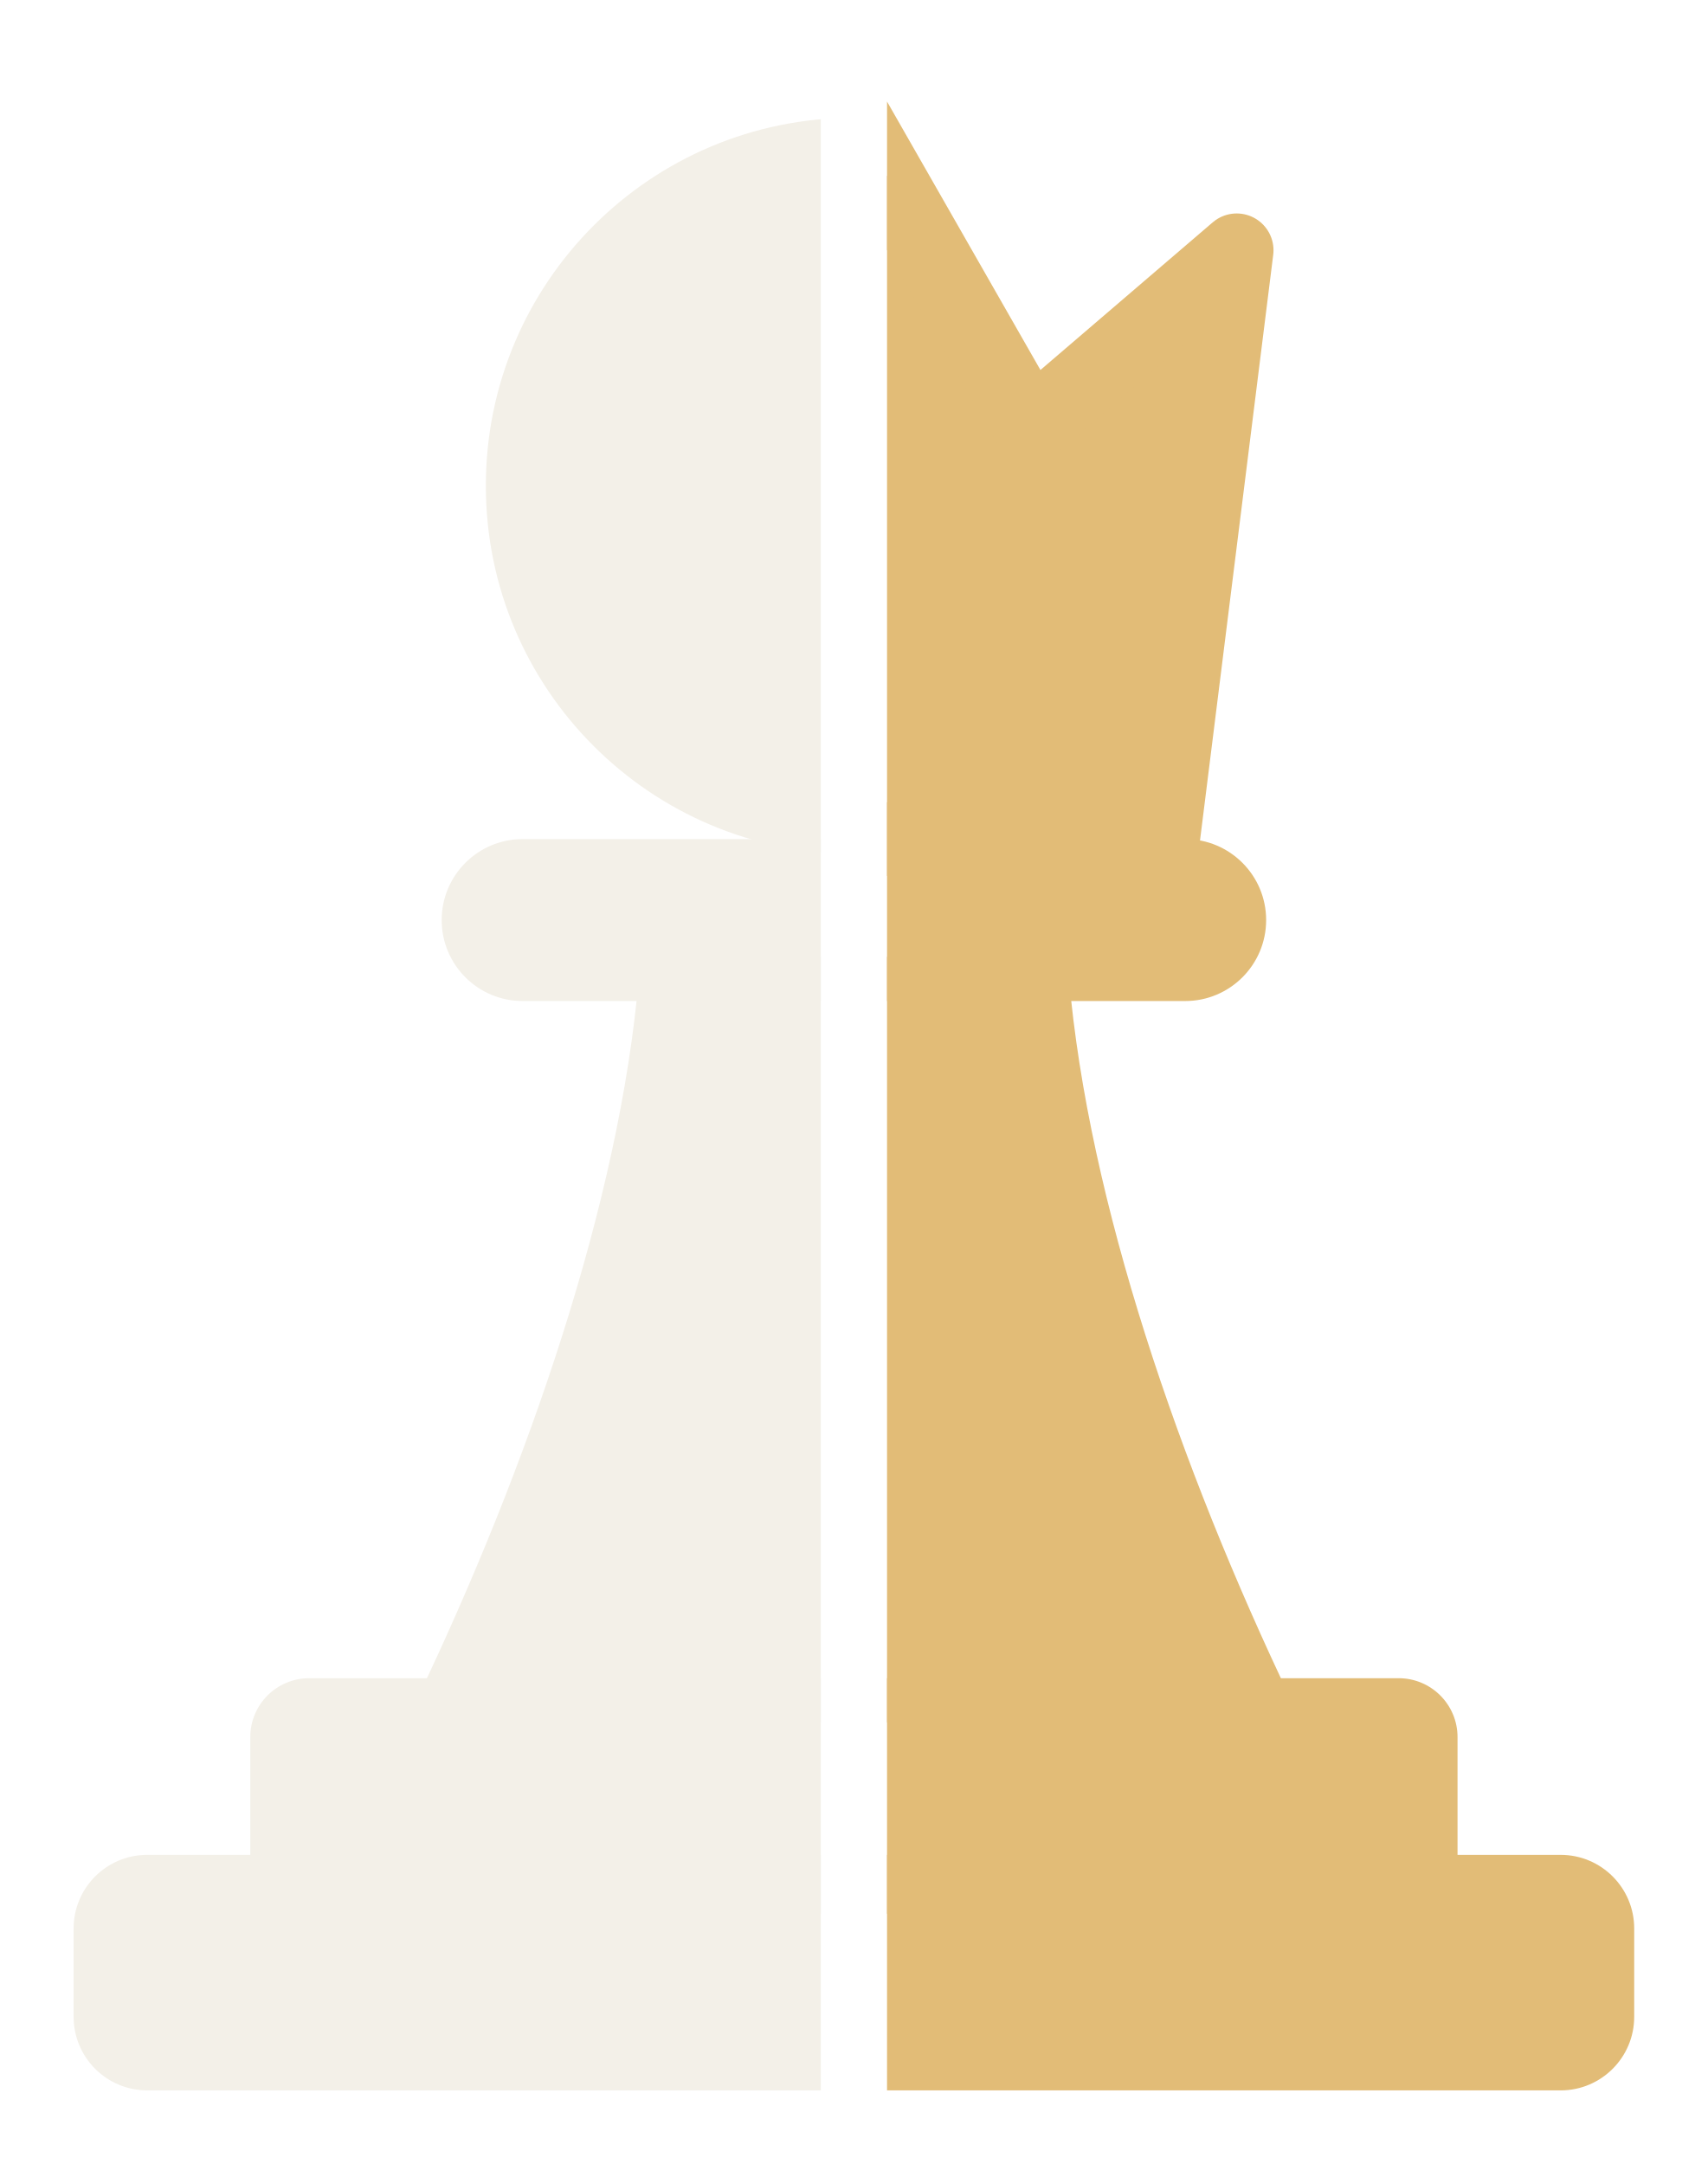
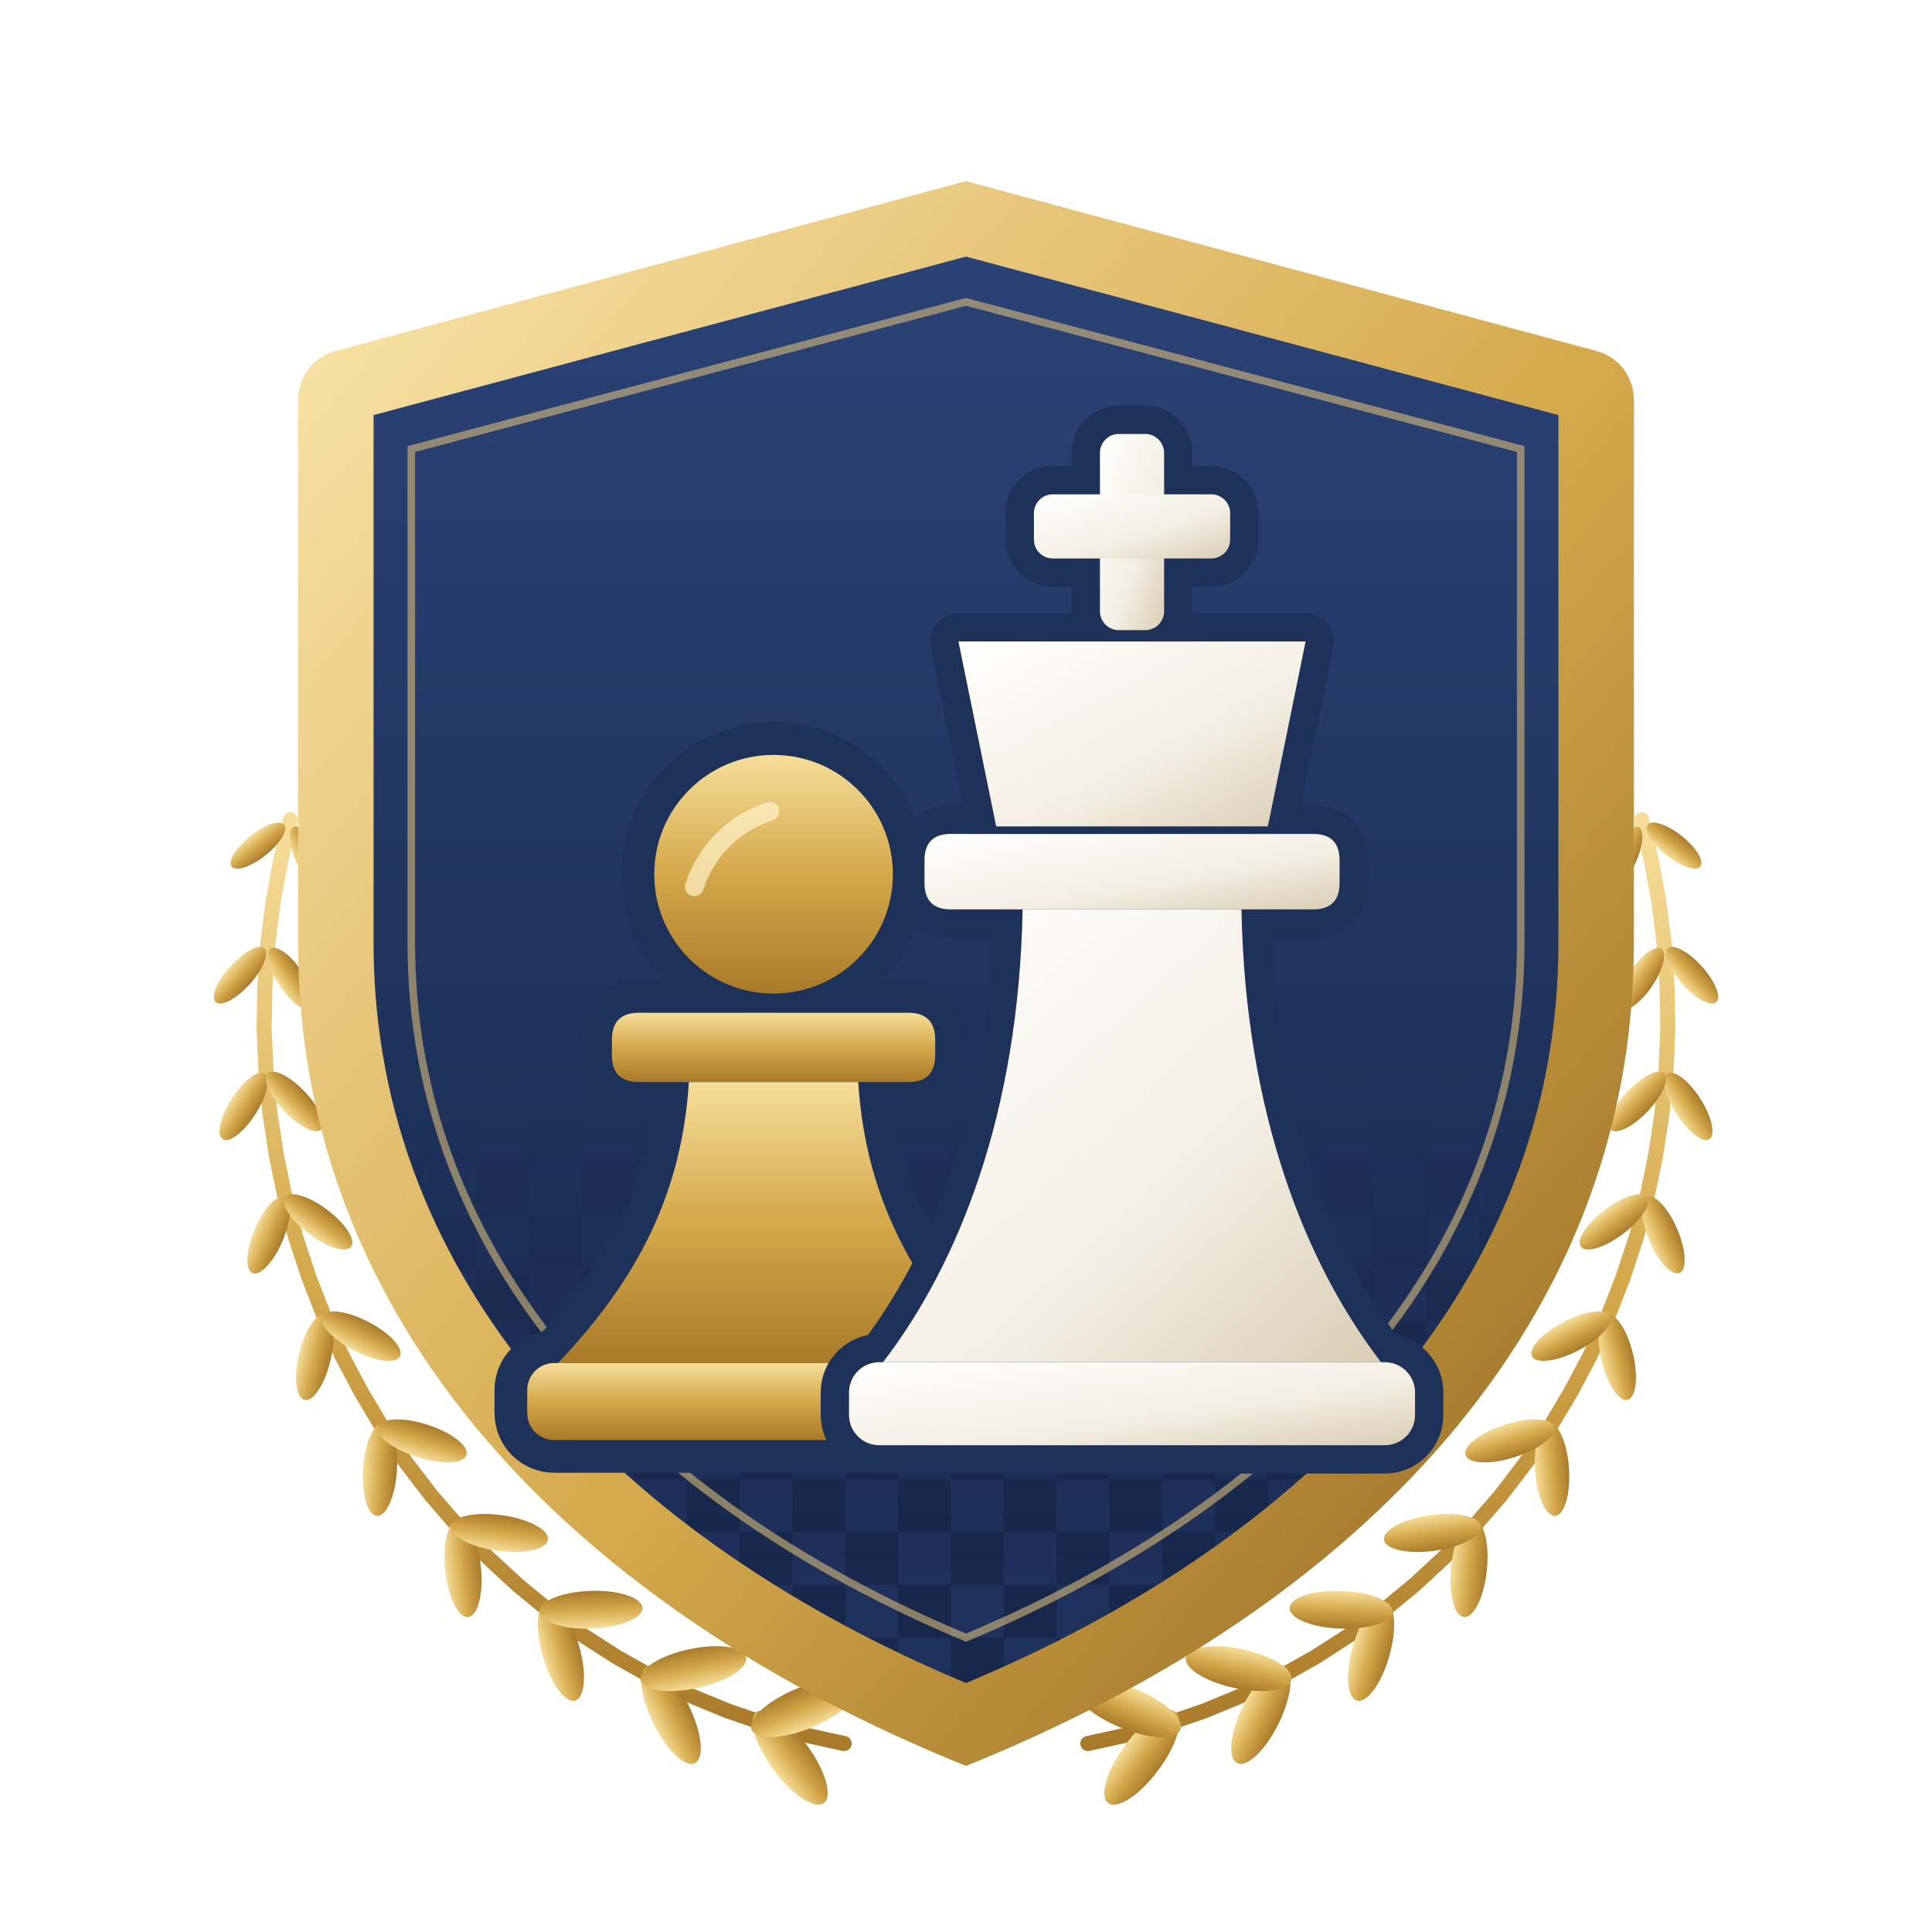
- <svg xmlns="http://www.w3.org/2000/svg" viewBox="140 132 232 294" width="232" height="294">
+ <svg xmlns="http://www.w3.org/2000/svg" viewBox="0 0 1024 1024">
  <defs>
-     <clipPath id="rkL">
-       <rect x="0" y="0" width="251.5" height="512" />
-     </clipPath>
-     <clipPath id="rkR">
-       <rect x="260.5" y="0" width="251.5" height="512" />
+     <linearGradient id="g" x1="0" y1="0" x2="0" y2="1">
+       <stop offset="0" stop-color="#F6DE9A" />
+       <stop offset=".5" stop-color="#D4A84B" />
+       <stop offset="1" stop-color="#A97A2A" />
+     </linearGradient>
+     <linearGradient id="gd" x1="0" y1="0" x2="1" y2="1">
+       <stop offset="0" stop-color="#FBE7AE" />
+       <stop offset=".55" stop-color="#D4A84B" />
+       <stop offset="1" stop-color="#8E6420" />
+     </linearGradient>
+     <linearGradient id="iv" x1="0" y1="0" x2="1" y2="1">
+       <stop offset="0" stop-color="#FFFFFF" />
+       <stop offset=".6" stop-color="#F4EFE4" />
+       <stop offset="1" stop-color="#D9CDB4" />
+     </linearGradient>
+     <linearGradient id="field" x1="0" y1="0" x2="0" y2="1">
+       <stop offset="0" stop-color="#2A4275" />
+       <stop offset=".6" stop-color="#1E3159" />
+       <stop offset="1" stop-color="#121F3D" />
+     </linearGradient>
+     <pattern id="chk" width="56" height="56" patternUnits="userSpaceOnUse">
+       <rect width="56" height="56" fill="#1A2B52" />
+       <rect width="28" height="28" fill="#24396A" />
+       <rect x="28" y="28" width="28" height="28" fill="#24396A" />
+     </pattern>
+     <linearGradient id="fade" x1="0" y1="0" x2="0" y2="1">
+       <stop offset="0" stop-color="#fff" stop-opacity="0" />
+       <stop offset="1" stop-color="#fff" stop-opacity="1" />
+     </linearGradient>
+     <mask id="chkm">
+       <rect x="0" y="560" width="1024" height="400" fill="url(#fade)" />
+     </mask>
+     <clipPath id="shc">
+       <path d="M512 136L826 220V500C826 680 694 816 512 892C330 816 198 680 198 500V220Z" />
    </clipPath>
  </defs>
-   <g clip-path="url(#rkL)">
-     <g fill="#F3F0E8">
-       <path d="M196 366 L198 360 C213 328 225 292 227 262 L285 262 C287 292 299 328 314 360 L316 366 Z" />
-       <rect x="200" y="246" width="112" height="22" rx="11" />
-       <circle cx="256" cy="198" r="50" />
-       <path d="M150 394 a10 10 0 0 1 10 -10 H352 a10 10 0 0 1 10 10 V406 a10 10 0 0 1 -10 10 H160 a10 10 0 0 1 -10 -10 Z" />
-       <path d="M174 392 V368 a8 8 0 0 1 8 -8 H330 a8 8 0 0 1 8 8 V392 Z" />
-     </g>
+   <path d="M447.4 924.1 L426.4 919.5 L405.7 913.7 L385.4 906.7 L365.5 898.5 L346.0 889.0 L327.1 878.4 L308.9 866.7 L291.2 853.9 L274.4 840.1 L258.3 825.2 L243.1 809.4 L228.7 792.8 L215.3 775.3 L202.9 757.0 L191.5 737.9 L181.1 718.3 L171.9 698.0 L163.8 677.2 L156.8 656.0 L151.0 634.3 L146.5 612.4 L143.1 590.2 L141.0 567.9 L140.0 545.4 L140.4 523.0 L141.9 500.6 L144.7 478.3 L148.7 456.3 L153.9 434.5" fill="none" stroke="url(#g)" stroke-width="8" stroke-linecap="round" />
+   <ellipse cx="418.8" cy="931.5" rx="30.0" ry="11.0" fill="url(#g)" transform="rotate(-126.4 418.8 931.5)" />
+   <ellipse cx="426.1" cy="905.4" rx="30.0" ry="11.0" fill="url(#g)" transform="rotate(-202.4 426.1 905.4)" />
+   <ellipse cx="355.7" cy="908.8" rx="28.6" ry="10.5" fill="url(#g)" transform="rotate(-116.1 355.7 908.8)" />
+   <ellipse cx="367.5" cy="884.4" rx="28.6" ry="10.5" fill="url(#g)" transform="rotate(-192.1 367.5 884.4)" />
+   <ellipse cx="297.3" cy="875.1" rx="27.3" ry="10.0" fill="url(#g)" transform="rotate(-106.0 297.3 875.1)" />
+   <ellipse cx="313.2" cy="853.2" rx="27.3" ry="10.0" fill="url(#g)" transform="rotate(-182.0 313.2 853.2)" />
+   <ellipse cx="245.4" cy="831.3" rx="25.9" ry="9.5" fill="url(#g)" transform="rotate(-96.0 245.4 831.3)" />
+   <ellipse cx="264.8" cy="812.5" rx="25.9" ry="9.5" fill="url(#g)" transform="rotate(-172.0 264.8 812.5)" />
+   <ellipse cx="201.4" cy="778.9" rx="24.6" ry="9.0" fill="url(#g)" transform="rotate(-86.2 201.4 778.9)" />
+   <ellipse cx="223.8" cy="763.7" rx="24.6" ry="9.0" fill="url(#g)" transform="rotate(-162.2 223.8 763.7)" />
+   <ellipse cx="166.8" cy="719.4" rx="23.2" ry="8.5" fill="url(#g)" transform="rotate(-76.5 166.8 719.4)" />
+   <ellipse cx="191.4" cy="708.2" rx="23.2" ry="8.5" fill="url(#g)" transform="rotate(-152.5 191.4 708.2)" />
+   <ellipse cx="142.4" cy="654.6" rx="21.9" ry="8.0" fill="url(#g)" transform="rotate(-67.0 142.4 654.6)" />
+   <ellipse cx="168.6" cy="647.6" rx="21.9" ry="8.0" fill="url(#g)" transform="rotate(-143.0 168.6 647.6)" />
+   <ellipse cx="129.1" cy="586.4" rx="20.6" ry="7.5" fill="url(#g)" transform="rotate(-57.5 129.1 586.4)" />
+   <ellipse cx="156.1" cy="583.8" rx="20.6" ry="7.5" fill="url(#g)" transform="rotate(-133.5 156.1 583.8)" />
+   <ellipse cx="127.2" cy="516.9" rx="19.2" ry="7.0" fill="url(#g)" transform="rotate(-48.0 127.2 516.9)" />
+   <ellipse cx="154.2" cy="518.8" rx="19.2" ry="7.0" fill="url(#g)" transform="rotate(-124.0 154.2 518.8)" />
+   <ellipse cx="136.7" cy="448.2" rx="17.8" ry="6.5" fill="url(#g)" transform="rotate(-38.6 136.7 448.2)" />
+   <ellipse cx="163.0" cy="454.5" rx="17.8" ry="6.5" fill="url(#g)" transform="rotate(-114.6 163.0 454.5)" />
+   <path d="M576.6 924.1 L597.6 919.5 L618.3 913.7 L638.6 906.7 L658.5 898.5 L678.0 889.0 L696.9 878.4 L715.1 866.7 L732.8 853.9 L749.6 840.1 L765.7 825.2 L780.9 809.4 L795.3 792.8 L808.7 775.3 L821.1 757.0 L832.5 737.9 L842.9 718.3 L852.1 698.0 L860.2 677.2 L867.2 656.0 L873.0 634.3 L877.5 612.4 L880.9 590.2 L883.0 567.9 L884.0 545.4 L883.6 523.0 L882.1 500.6 L879.3 478.3 L875.3 456.3 L870.1 434.5" fill="none" stroke="url(#g)" stroke-width="8" stroke-linecap="round" />
+   <ellipse cx="605.2" cy="931.5" rx="30.0" ry="11.0" fill="url(#g)" transform="rotate(-53.6 605.2 931.5)" />
+   <ellipse cx="597.9" cy="905.4" rx="30.0" ry="11.0" fill="url(#g)" transform="rotate(22.4 597.9 905.4)" />
+   <ellipse cx="668.3" cy="908.8" rx="28.6" ry="10.5" fill="url(#g)" transform="rotate(-63.9 668.3 908.8)" />
+   <ellipse cx="656.5" cy="884.4" rx="28.6" ry="10.5" fill="url(#g)" transform="rotate(12.1 656.5 884.4)" />
+   <ellipse cx="726.7" cy="875.1" rx="27.3" ry="10.0" fill="url(#g)" transform="rotate(-74.0 726.7 875.1)" />
+   <ellipse cx="710.8" cy="853.2" rx="27.3" ry="10.0" fill="url(#g)" transform="rotate(2.0 710.8 853.2)" />
+   <ellipse cx="778.6" cy="831.3" rx="25.9" ry="9.5" fill="url(#g)" transform="rotate(-84.0 778.6 831.3)" />
+   <ellipse cx="759.2" cy="812.5" rx="25.9" ry="9.5" fill="url(#g)" transform="rotate(-8.0 759.2 812.5)" />
+   <ellipse cx="822.6" cy="778.9" rx="24.6" ry="9.0" fill="url(#g)" transform="rotate(-93.8 822.6 778.9)" />
+   <ellipse cx="800.2" cy="763.7" rx="24.6" ry="9.0" fill="url(#g)" transform="rotate(-17.8 800.2 763.7)" />
+   <ellipse cx="857.2" cy="719.4" rx="23.2" ry="8.5" fill="url(#g)" transform="rotate(-103.5 857.2 719.4)" />
+   <ellipse cx="832.6" cy="708.2" rx="23.2" ry="8.5" fill="url(#g)" transform="rotate(-27.5 832.6 708.2)" />
+   <ellipse cx="881.6" cy="654.6" rx="21.9" ry="8.0" fill="url(#g)" transform="rotate(-113.0 881.6 654.6)" />
+   <ellipse cx="855.4" cy="647.6" rx="21.9" ry="8.0" fill="url(#g)" transform="rotate(-37.0 855.4 647.6)" />
+   <ellipse cx="894.9" cy="586.4" rx="20.6" ry="7.5" fill="url(#g)" transform="rotate(-122.5 894.9 586.4)" />
+   <ellipse cx="867.9" cy="583.8" rx="20.6" ry="7.5" fill="url(#g)" transform="rotate(-46.5 867.9 583.8)" />
+   <ellipse cx="896.8" cy="516.9" rx="19.2" ry="7.0" fill="url(#g)" transform="rotate(-132.0 896.8 516.9)" />
+   <ellipse cx="869.8" cy="518.8" rx="19.2" ry="7.0" fill="url(#g)" transform="rotate(-56.0 869.8 518.8)" />
+   <ellipse cx="887.3" cy="448.2" rx="17.8" ry="6.5" fill="url(#g)" transform="rotate(-141.4 887.3 448.2)" />
+   <ellipse cx="861.0" cy="454.5" rx="17.8" ry="6.5" fill="url(#g)" transform="rotate(-65.4 861.0 454.5)" />
+   <path d="M512 96L846 186C858 189 866 200 866 212V500C866 702 720 852 512 936C304 852 158 702 158 500V212C158 200 166 189 178 186Z" fill="url(#gd)" />
+   <path d="M512 136L826 220V500C826 680 694 816 512 892C330 816 198 680 198 500V220Z" fill="url(#field)" />
+   <g clip-path="url(#shc)">
+     <rect x="0" y="560" width="1024" height="400" fill="url(#chk)" mask="url(#chkm)" opacity=".9" />
  </g>
-   <g clip-path="url(#rkR)">
-     <g fill="#E2BC77">
-       <path d="M196 366 L198 360 C213 328 225 292 227 262 L285 262 C287 292 299 328 314 360 L316 366 Z" />
-       <rect x="200" y="246" width="112" height="22" rx="11" />
-       <path d="M214 246 L204 166 L232 190 L256 148 L280 190 L308 166 L298 246 Z" stroke="#E2BC77" stroke-width="10" stroke-linejoin="round" />
-       <path d="M150 394 a10 10 0 0 1 10 -10 H352 a10 10 0 0 1 10 10 V406 a10 10 0 0 1 -10 10 H160 a10 10 0 0 1 -10 -10 Z" />
-       <path d="M174 392 V368 a8 8 0 0 1 8 -8 H330 a8 8 0 0 1 8 8 V392 Z" />
-     </g>
+   <path d="M512 160L806 238V500C806 668 684 796 512 868C340 796 218 668 218 500V238Z" fill="none" stroke="#E8C77A" stroke-opacity=".55" stroke-width="4" />
+   <rect x="300" y="742" width="424" height="34" rx="12" fill="url(#g)" />
+   <g transform="translate(410 700) scale(1.02)">
+     <circle cx="0" cy="-232" r="62" fill="#1E3159" stroke="#1E3159" stroke-width="34" stroke-linejoin="round" />
+     <path d="M-70 -160H70Q84 -160 84 -146V-138Q84 -124 70 -124H-70Q-84 -124 -84 -138V-146Q-84 -160 -70 -160Z" fill="#1E3159" stroke="#1E3159" stroke-width="34" stroke-linejoin="round" />
+     <path d="M-44 -124H44C48 -60 76 -16 112 22H-112C-76 -16 -48 -60 -44 -124Z" fill="#1E3159" stroke="#1E3159" stroke-width="34" stroke-linejoin="round" />
+     <rect x="-128" y="22" width="256" height="40" rx="14" fill="#1E3159" stroke="#1E3159" stroke-width="34" stroke-linejoin="round" />
  </g>
+   <g transform="translate(410 700) scale(1.02)">
+     <circle cx="0" cy="-232" r="62" fill="url(#g)" />
+     <path d="M-70 -160H70Q84 -160 84 -146V-138Q84 -124 70 -124H-70Q-84 -124 -84 -138V-146Q-84 -160 -70 -160Z" fill="url(#g)" />
+     <path d="M-44 -124H44C48 -60 76 -16 112 22H-112C-76 -16 -48 -60 -44 -124Z" fill="url(#g)" />
+     <rect x="-128" y="22" width="256" height="40" rx="14" fill="url(#g)" />
+   </g>
+   <g transform="translate(600 700) scale(1.0)">
+     <rect x="-17" y="-470" width="34" height="104" rx="10" fill="#1E3159" stroke="#1E3159" stroke-width="30" stroke-linejoin="round" />
+     <rect x="-52" y="-438" width="104" height="34" rx="10" fill="#1E3159" stroke="#1E3159" stroke-width="30" stroke-linejoin="round" />
+     <path d="M-92 -360H92L72 -262H-72Z" fill="#1E3159" stroke="#1E3159" stroke-width="30" stroke-linejoin="round" />
+     <path d="M-96 -258H96Q110 -258 110 -244V-232Q110 -218 96 -218H-96Q-110 -218 -110 -232V-244Q-110 -258 -96 -258Z" fill="#1E3159" stroke="#1E3159" stroke-width="30" stroke-linejoin="round" />
+     <path d="M-58 -218H58C60 -110 92 -30 132 22H-132C-92 -30 -60 -110 -58 -218Z" fill="#1E3159" stroke="#1E3159" stroke-width="30" stroke-linejoin="round" />
+     <rect x="-150" y="22" width="300" height="44" rx="16" fill="#1E3159" stroke="#1E3159" stroke-width="30" stroke-linejoin="round" />
+   </g>
+   <g transform="translate(600 700) scale(1.0)">
+     <rect x="-17" y="-470" width="34" height="104" rx="10" fill="url(#iv)" />
+     <rect x="-52" y="-438" width="104" height="34" rx="10" fill="url(#iv)" />
+     <path d="M-92 -360H92L72 -262H-72Z" fill="url(#iv)" />
+     <path d="M-96 -258H96Q110 -258 110 -244V-232Q110 -218 96 -218H-96Q-110 -218 -110 -232V-244Q-110 -258 -96 -258Z" fill="url(#iv)" />
+     <path d="M-58 -218H58C60 -110 92 -30 132 22H-132C-92 -30 -60 -110 -58 -218Z" fill="url(#iv)" />
+     <rect x="-150" y="22" width="300" height="44" rx="16" fill="url(#iv)" />
+   </g>
+   <path d="M370 470a62 62 0 0 1 40 -40" transform="translate(-2 0)" fill="none" stroke="#FFF3CC" stroke-width="10" stroke-linecap="round" opacity=".7" />
</svg>
